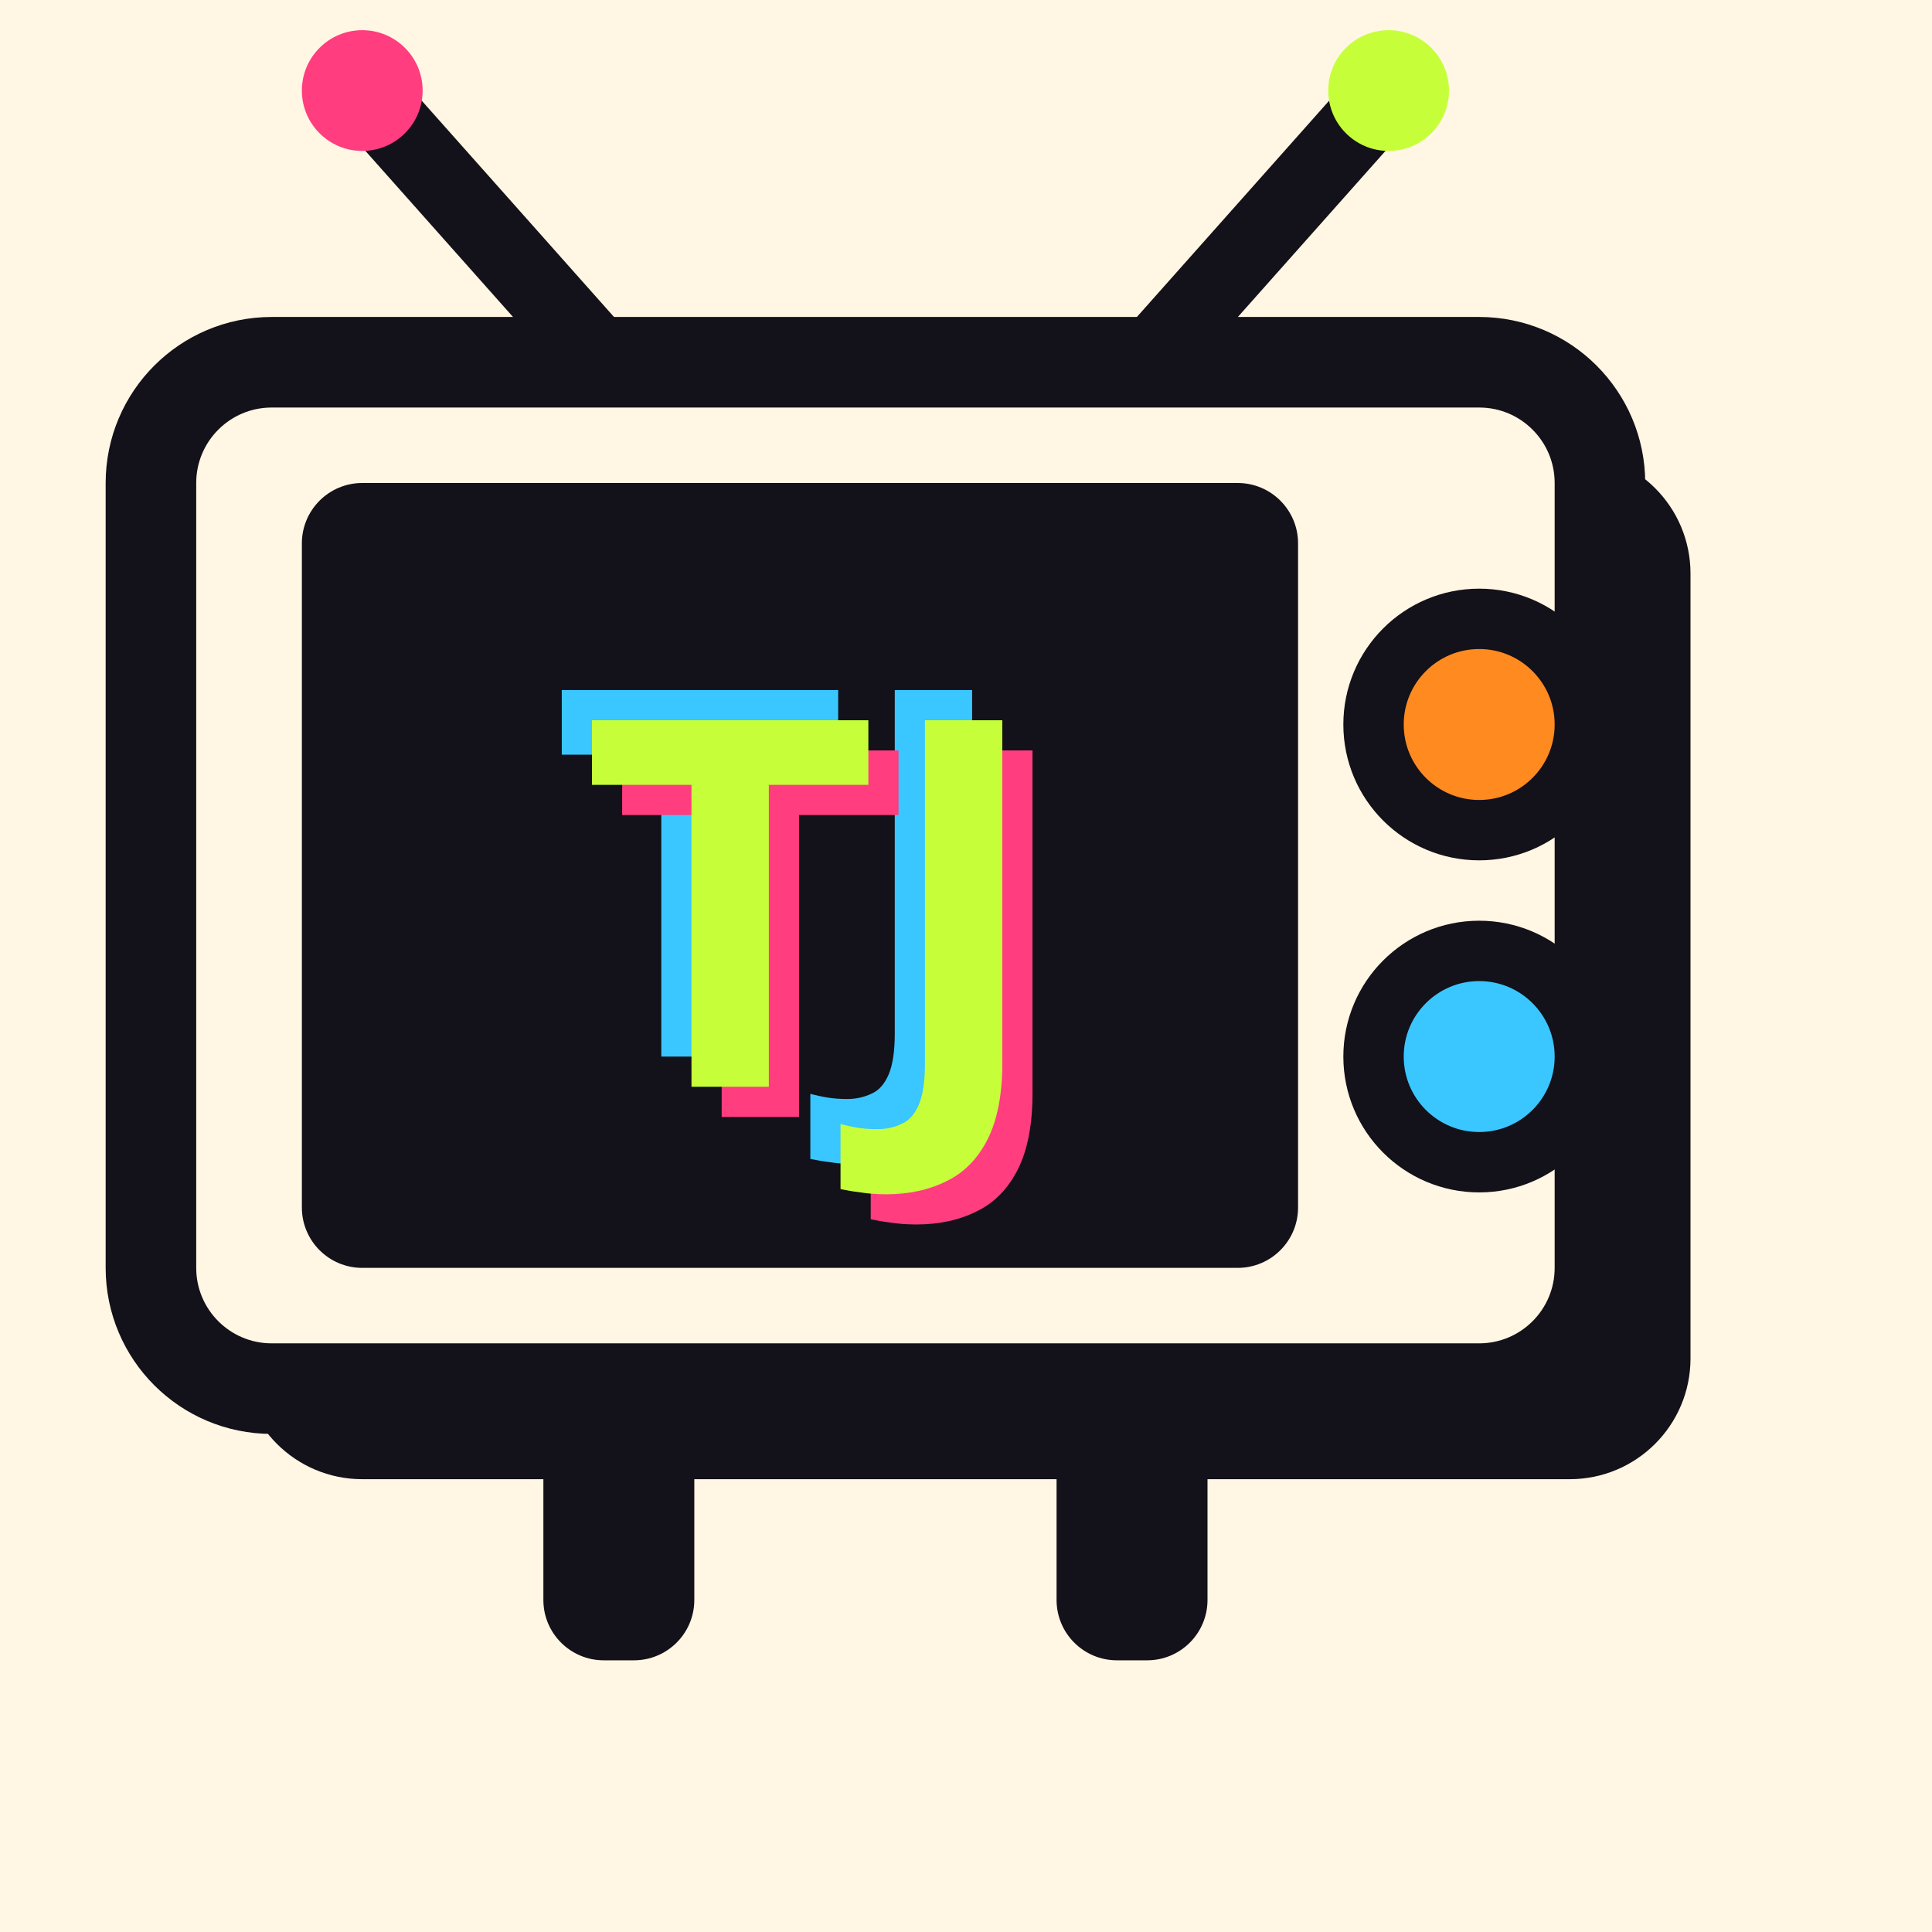
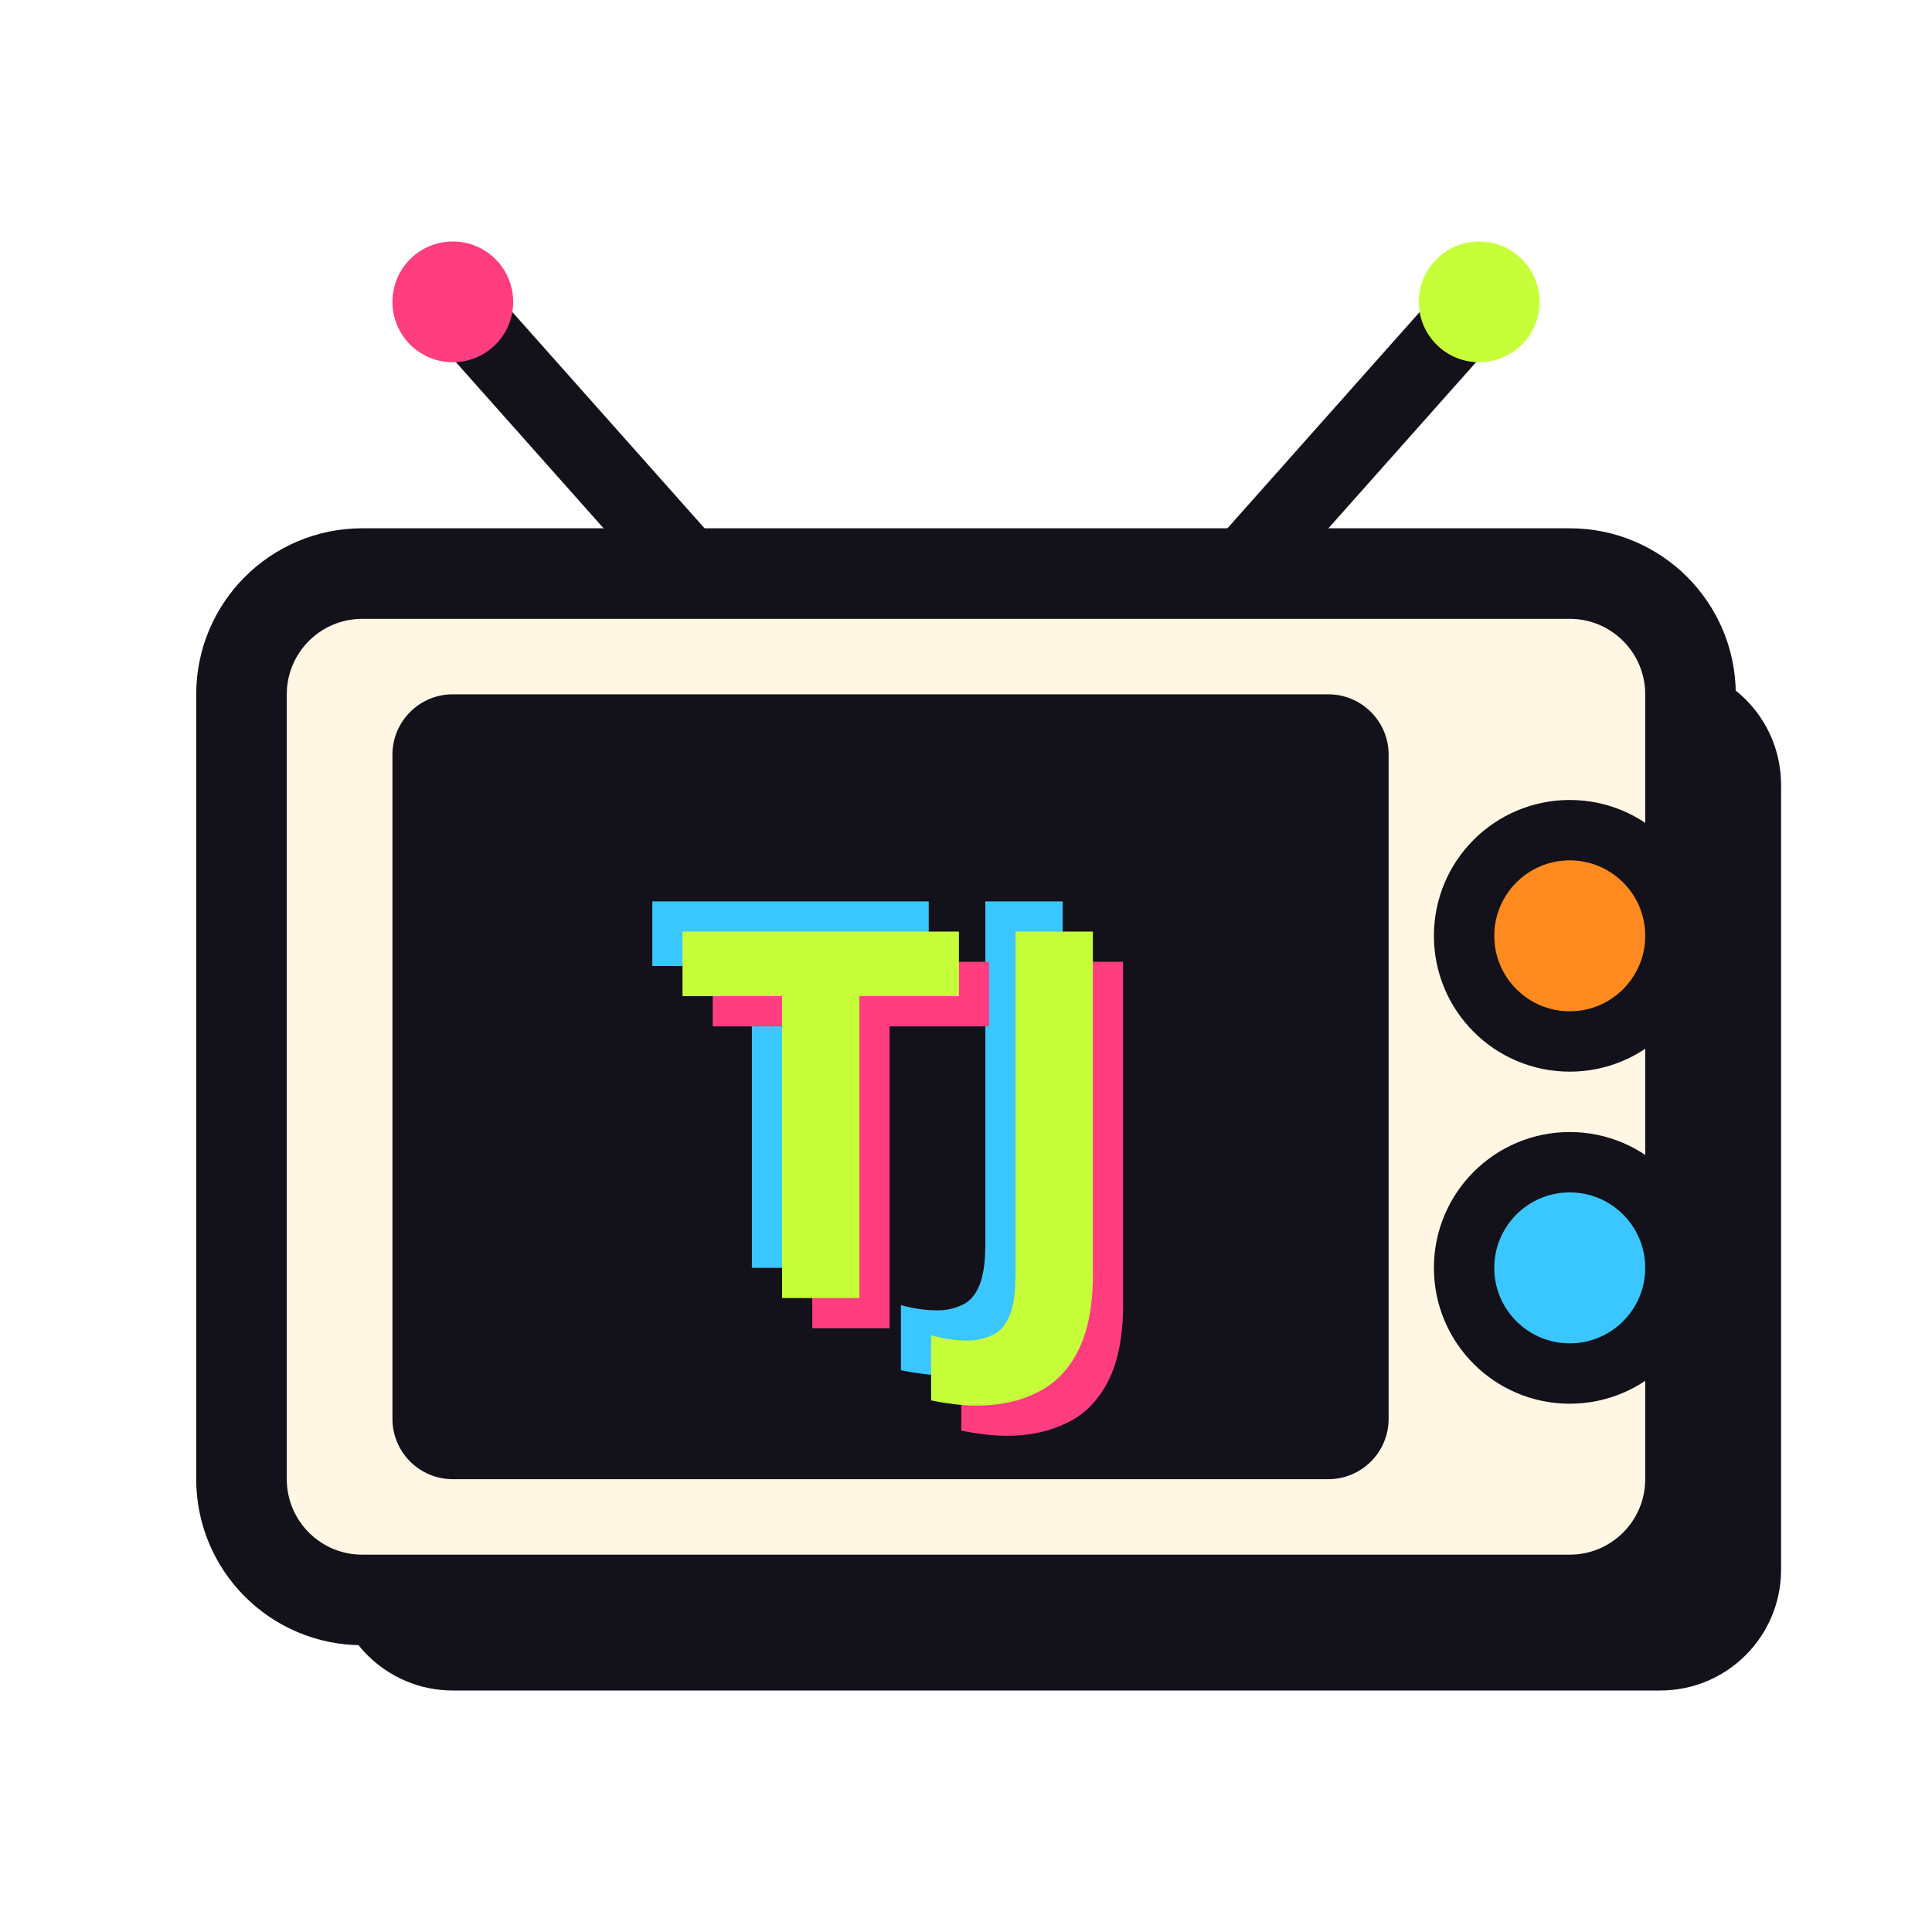
<svg xmlns="http://www.w3.org/2000/svg" viewBox="0 0 64 64">
-   <rect width="64" height="64" fill="#fff6e3" />
-   <rect x="8" y="15" width="48" height="34" rx="4" fill="#13111a" />
-   <rect x="5" y="12" width="48" height="34" rx="4" fill="#fff6e3" stroke="#13111a" stroke-width="3" />
-   <rect x="10" y="16" width="33" height="26" rx="2" fill="#13111a" />
-   <text x="26" y="35" font-family="Arial Black,sans-serif" font-size="17" font-weight="900" fill="#3ac7ff" text-anchor="middle">TJ</text>
-   <text x="28" y="37" font-family="Arial Black,sans-serif" font-size="17" font-weight="900" fill="#ff3d7f" text-anchor="middle">TJ</text>
-   <text x="27" y="36" font-family="Arial Black,sans-serif" font-size="17" font-weight="900" fill="#c6ff3a" text-anchor="middle">TJ</text>
-   <circle cx="49" cy="24" r="3.5" fill="#ff8a1f" stroke="#13111a" stroke-width="2" />
-   <circle cx="49" cy="35" r="3.5" fill="#3ac7ff" stroke="#13111a" stroke-width="2" />
-   <rect x="18" y="46" width="5" height="9" rx="2" fill="#13111a" />
-   <rect x="35" y="46" width="5" height="9" rx="2" fill="#13111a" />
-   <line x1="20" y1="12" x2="12" y2="3" stroke="#13111a" stroke-width="2.5" stroke-linecap="round" />
-   <circle cx="12" cy="3" r="2" fill="#ff3d7f" />
-   <line x1="38" y1="12" x2="46" y2="3" stroke="#13111a" stroke-width="2.5" stroke-linecap="round" />
-   <circle cx="46" cy="3" r="2" fill="#c6ff3a" />
+   <rect x="11" y="22" width="48" height="34" rx="4" fill="#13111a" />
+   <rect x="8" y="19" width="48" height="34" rx="4" fill="#fff6e3" stroke="#13111a" stroke-width="3" />
+   <rect x="13" y="23" width="33" height="26" rx="2" fill="#13111a" />
+   <text x="29" y="42" font-family="Arial Black,sans-serif" font-size="17" font-weight="900" fill="#3ac7ff" text-anchor="middle">TJ</text>
+   <text x="31" y="44" font-family="Arial Black,sans-serif" font-size="17" font-weight="900" fill="#ff3d7f" text-anchor="middle">TJ</text>
+   <text x="30" y="43" font-family="Arial Black,sans-serif" font-size="17" font-weight="900" fill="#c6ff3a" text-anchor="middle">TJ</text>
+   <circle cx="52" cy="31" r="3.5" fill="#ff8a1f" stroke="#13111a" stroke-width="2" />
+   <circle cx="52" cy="42" r="3.5" fill="#3ac7ff" stroke="#13111a" stroke-width="2" />
+   <line x1="23" y1="19" x2="15" y2="10" stroke="#13111a" stroke-width="2.5" stroke-linecap="round" />
+   <circle cx="15" cy="10" r="2" fill="#ff3d7f" />
+   <line x1="41" y1="19" x2="49" y2="10" stroke="#13111a" stroke-width="2.5" stroke-linecap="round" />
+   <circle cx="49" cy="10" r="2" fill="#c6ff3a" />
</svg>
